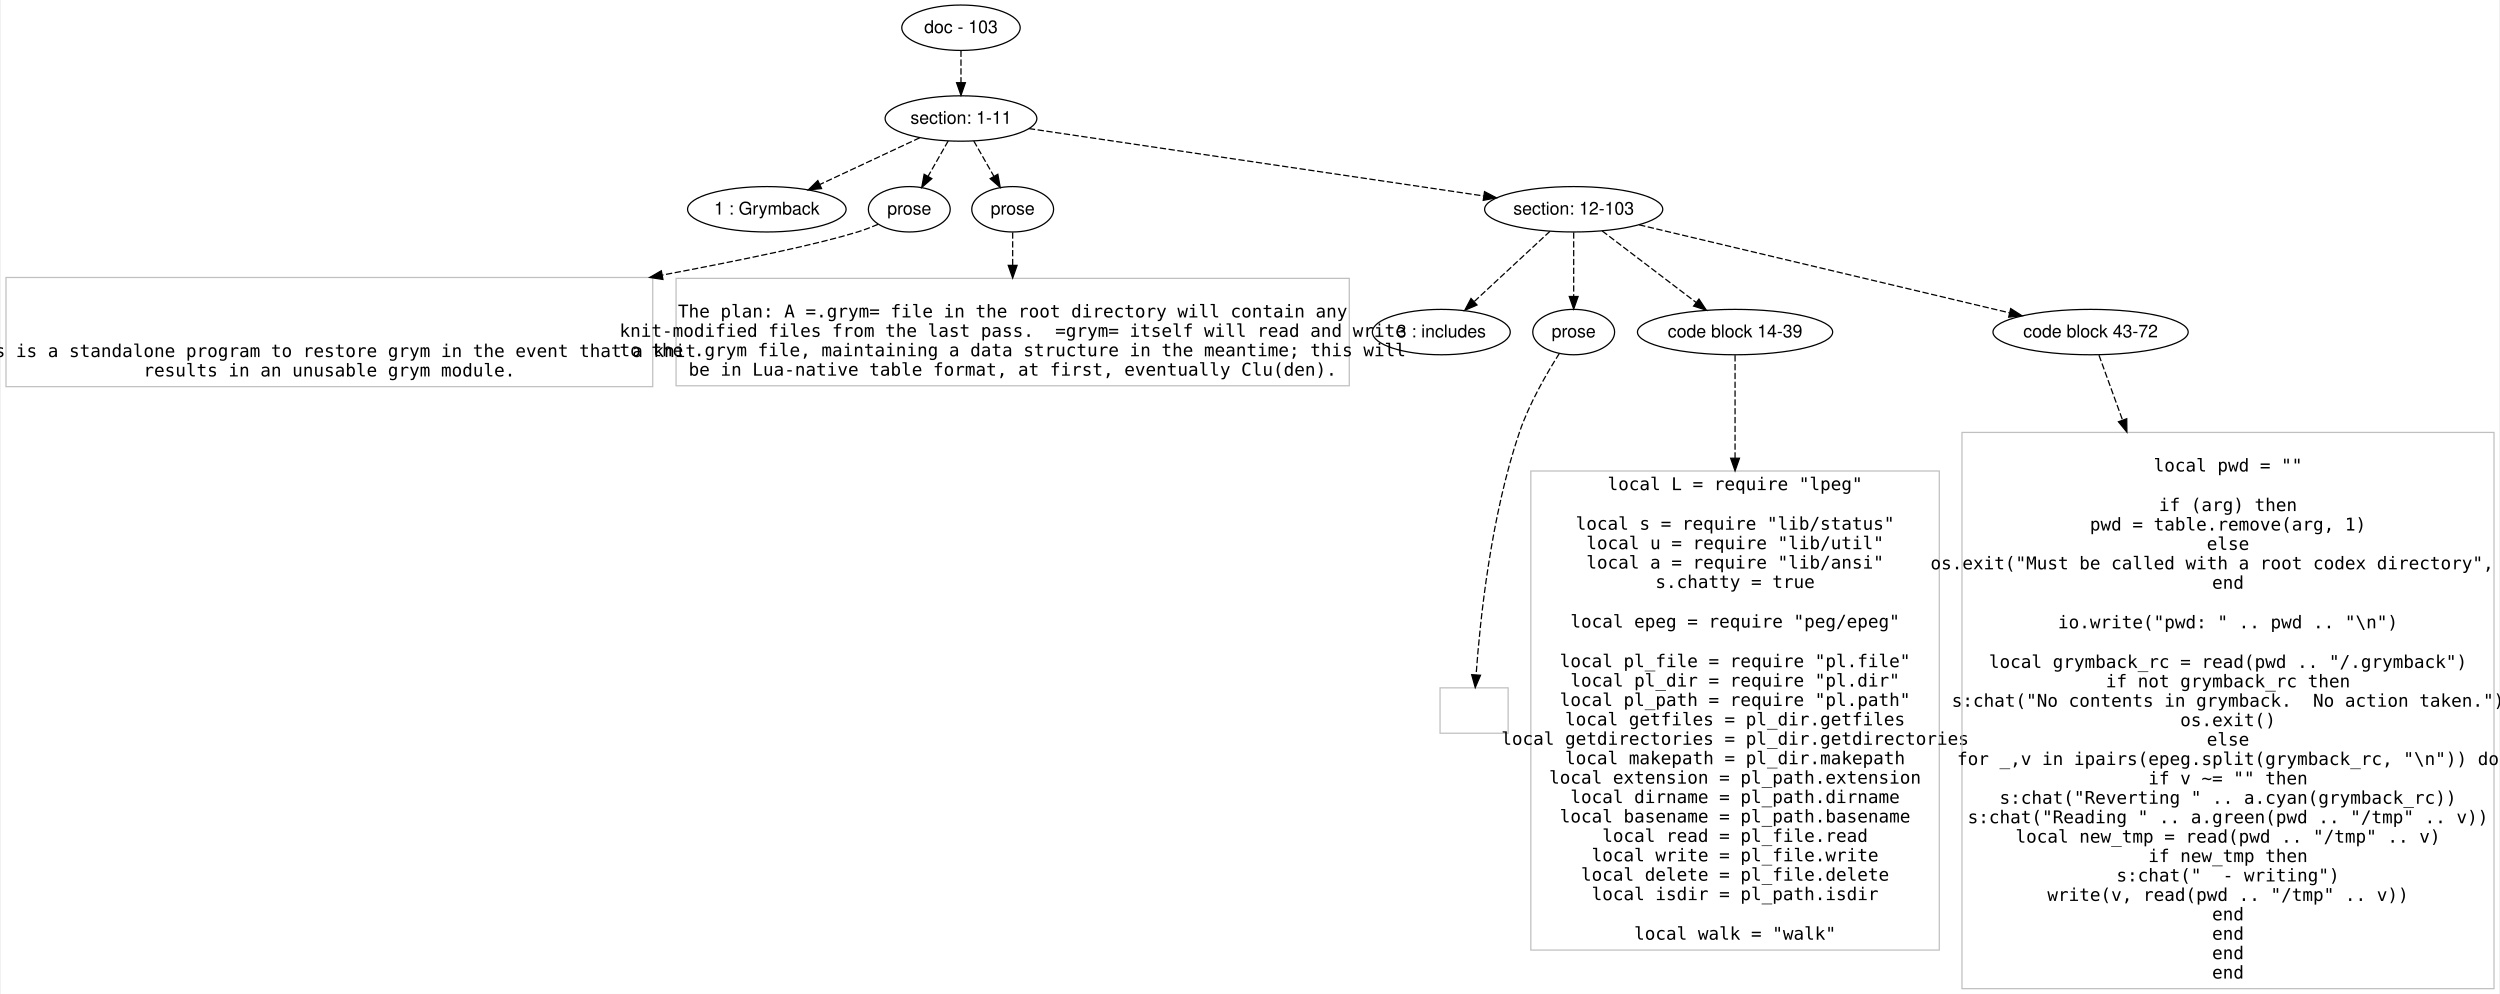
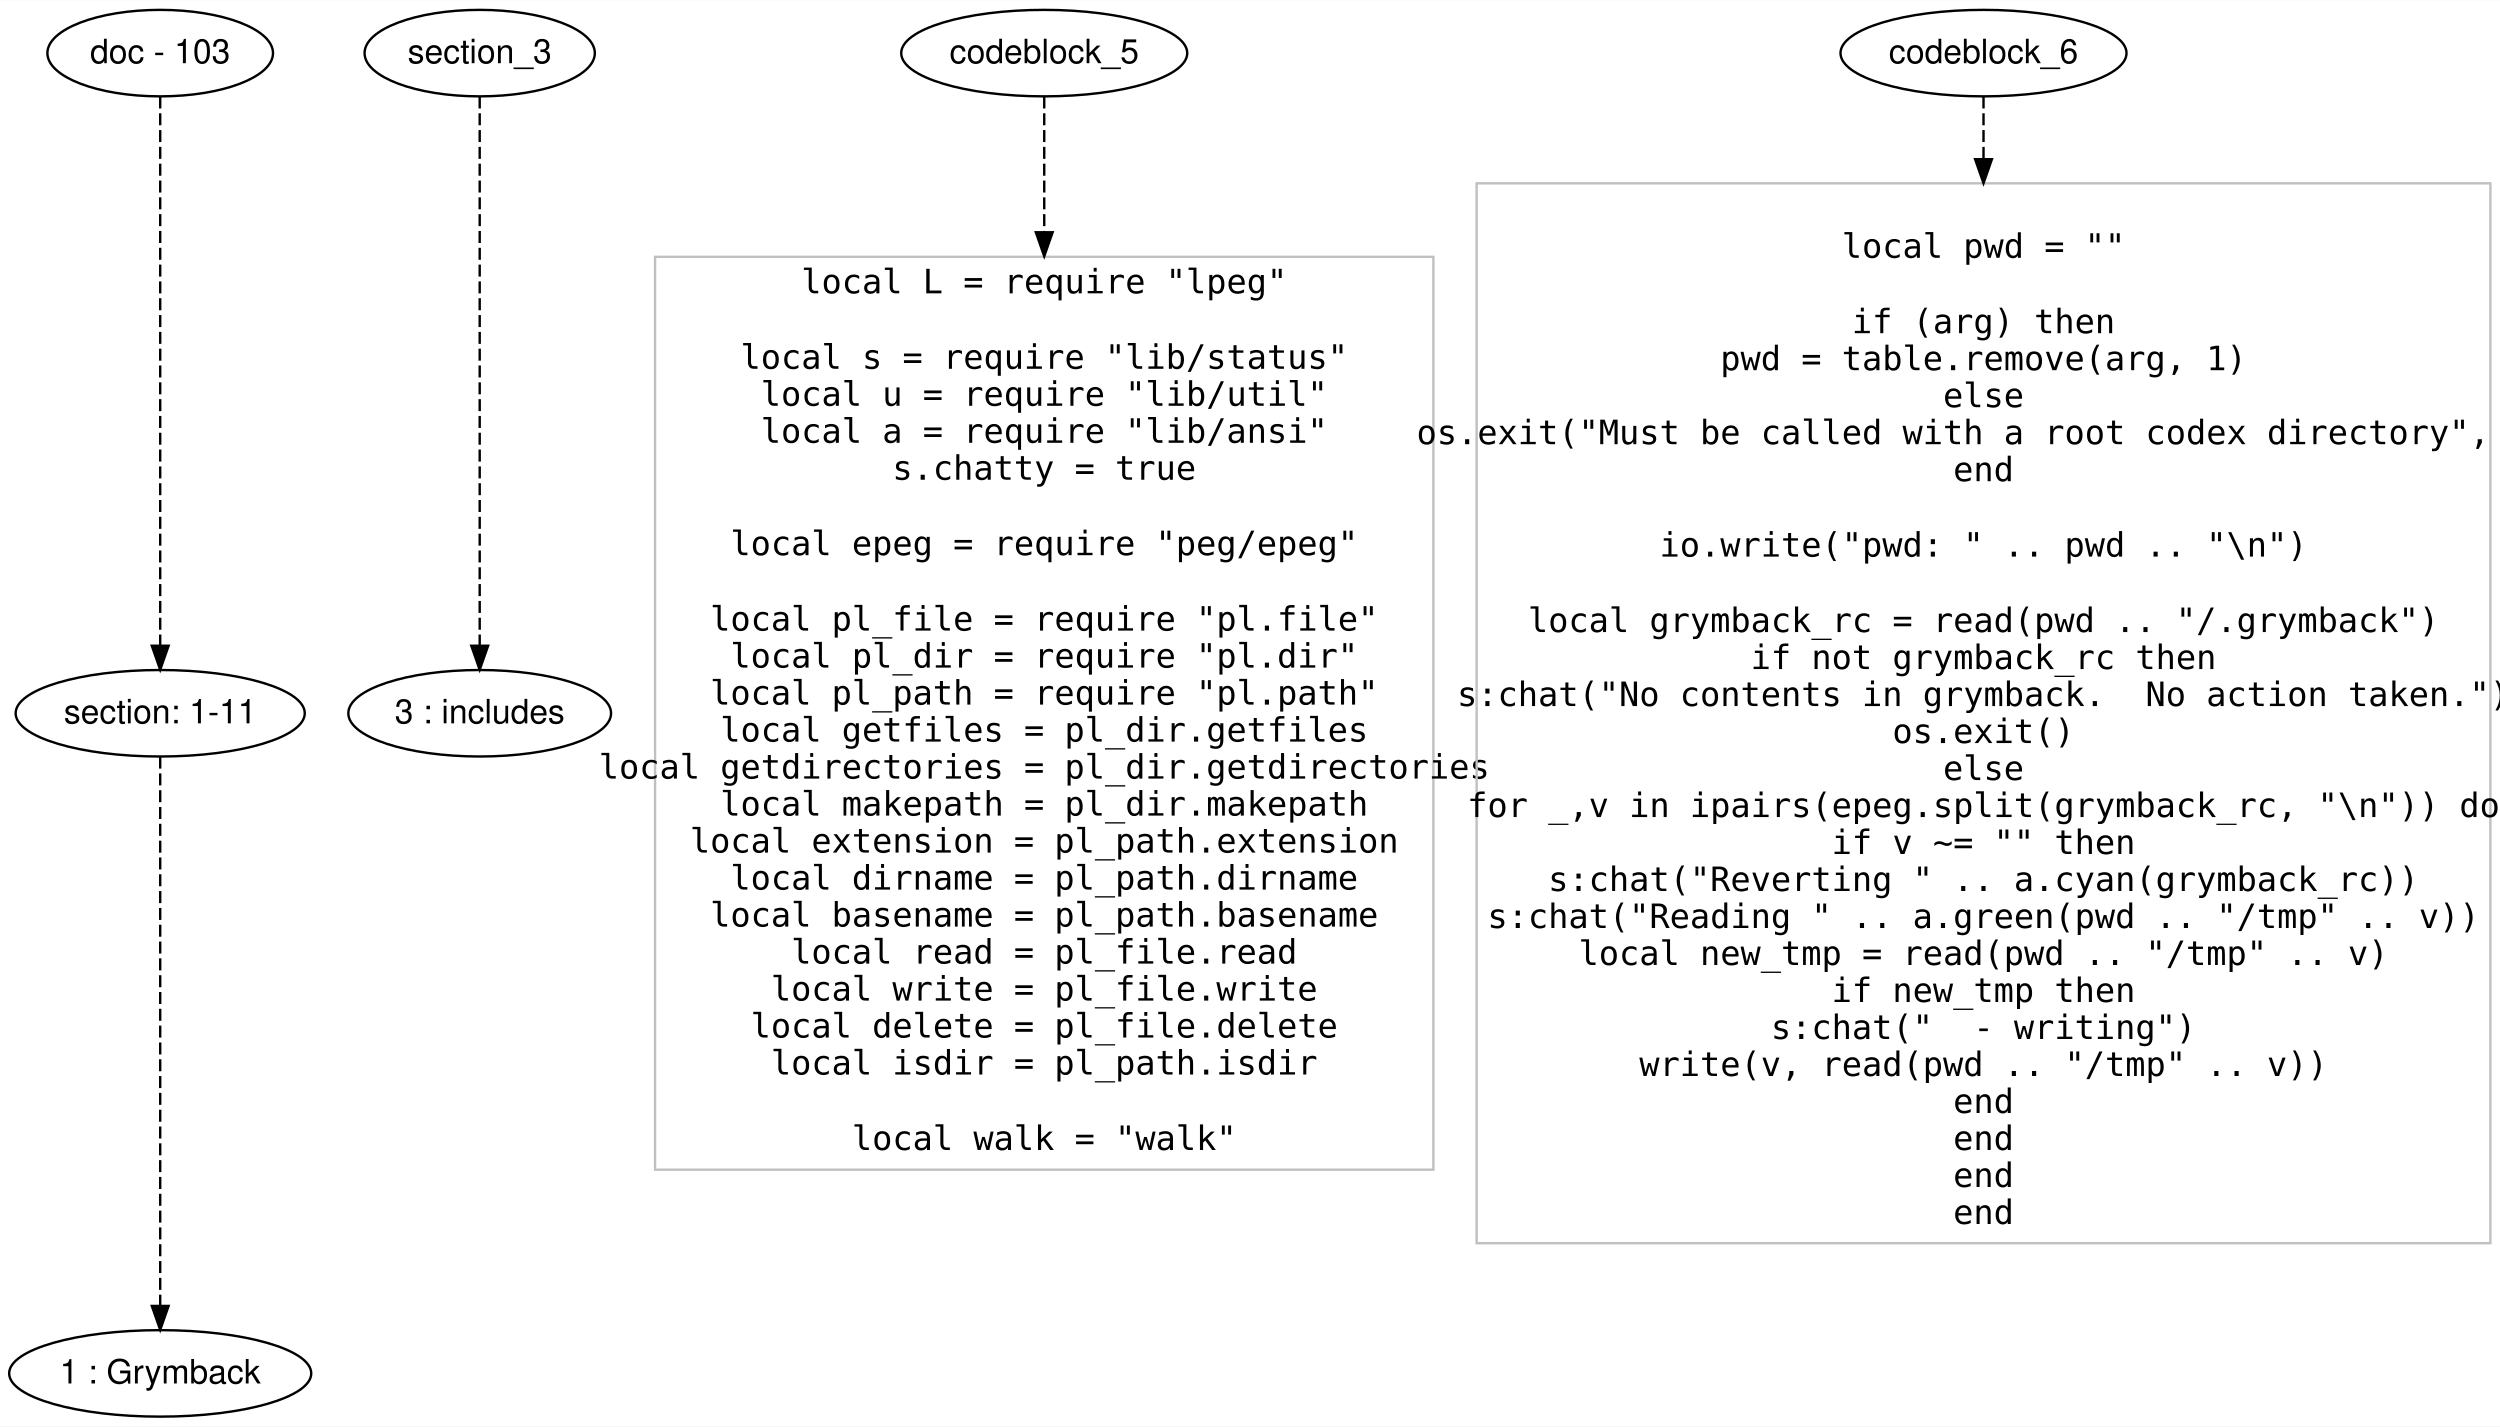
- <svg xmlns="http://www.w3.org/2000/svg" width="1982pt" height="788pt" viewBox="0.00 0.00 1981.50 788.40">
-   <g id="graph0" class="graph" transform="scale(1 1) rotate(0) translate(4 784.4008)">
-     <polygon fill="#ffffff" stroke="transparent" points="-4,4 -4,-784.401 1977.5,-784.401 1977.5,4 -4,4" />
+ <svg xmlns="http://www.w3.org/2000/svg" width="1041pt" height="594pt" viewBox="0.00 0.00 1040.69 593.60">
+   <g id="graph0" class="graph" transform="scale(1 1) rotate(0) translate(4 589.6007)">
+     <polygon fill="#ffffff" stroke="transparent" points="-4,4 -4,-589.601 1036.688,-589.601 1036.688,4 -4,4" />
    <g id="node1" class="node">
-       <ellipse fill="none" stroke="#000000" cx="757.5" cy="-762.401" rx="46.958" ry="18" />
-       <text text-anchor="middle" x="757.5" y="-758.201" font-family="Helvetica,sans-Serif" font-size="14.00" fill="#000000">doc - 103</text>
+       <ellipse fill="none" stroke="#000000" cx="62.688" cy="-567.601" rx="46.958" ry="18" />
+       <text text-anchor="middle" x="62.688" y="-563.401" font-family="Helvetica,sans-Serif" font-size="14.00" fill="#000000">doc - 103</text>
    </g>
    <g id="node2" class="node">
-       <ellipse fill="none" stroke="#000000" cx="757.5" cy="-690.401" rx="60.178" ry="18" />
-       <text text-anchor="middle" x="757.5" y="-686.201" font-family="Helvetica,sans-Serif" font-size="14.00" fill="#000000">section: 1-11</text>
+       <ellipse fill="none" stroke="#000000" cx="62.688" cy="-292.8" rx="60.178" ry="18" />
+       <text text-anchor="middle" x="62.688" y="-288.6" font-family="Helvetica,sans-Serif" font-size="14.00" fill="#000000">section: 1-11</text>
    </g>
    <g id="edge1" class="edge">
-       <path fill="none" stroke="#000000" stroke-dasharray="5,2" d="M757.5,-744.232C757.5,-736.532 757.5,-727.375 757.5,-718.817" />
-       <polygon fill="#000000" stroke="#000000" points="761,-718.814 757.5,-708.814 754,-718.814 761,-718.814" />
+       <path fill="none" stroke="#000000" stroke-dasharray="5,2" d="M62.688,-549.57C62.688,-502.89 62.688,-377.796 62.688,-321.249" />
+       <polygon fill="#000000" stroke="#000000" points="66.188,-320.897 62.688,-310.897 59.188,-320.897 66.188,-320.897" />
    </g>
    <g id="node3" class="node">
-       <ellipse fill="none" stroke="#000000" cx="603.5" cy="-618.401" rx="62.877" ry="18" />
-       <text text-anchor="middle" x="603.5" y="-614.201" font-family="Helvetica,sans-Serif" font-size="14.00" fill="#000000">1 : Grymback</text>
+       <ellipse fill="none" stroke="#000000" cx="62.688" cy="-18" rx="62.877" ry="18" />
+       <text text-anchor="middle" x="62.688" y="-13.8" font-family="Helvetica,sans-Serif" font-size="14.00" fill="#000000">1 : Grymback</text>
    </g>
    <g id="edge2" class="edge">
-       <path fill="none" stroke="#000000" stroke-dasharray="5,2" d="M724.841,-675.131C701.745,-664.334 670.576,-649.761 645.612,-638.089" />
-       <polygon fill="#000000" stroke="#000000" points="646.919,-634.837 636.378,-633.772 643.954,-641.178 646.919,-634.837" />
+       <path fill="none" stroke="#000000" stroke-dasharray="5,2" d="M62.688,-274.77C62.688,-228.09 62.688,-102.996 62.688,-46.449" />
+       <polygon fill="#000000" stroke="#000000" points="66.188,-46.097 62.688,-36.097 59.188,-46.097 66.188,-46.097" />
    </g>
    <g id="node4" class="node">
-       <ellipse fill="none" stroke="#000000" cx="716.5" cy="-618.401" rx="32.459" ry="18" />
-       <text text-anchor="middle" x="716.5" y="-614.201" font-family="Helvetica,sans-Serif" font-size="14.00" fill="#000000">prose</text>
+       <ellipse fill="none" stroke="#000000" cx="195.688" cy="-567.601" rx="47.927" ry="18" />
+       <text text-anchor="middle" x="195.688" y="-563.401" font-family="Helvetica,sans-Serif" font-size="14.00" fill="#000000">section_3</text>
+     </g>
+     <g id="node5" class="node">
+       <ellipse fill="none" stroke="#000000" cx="195.688" cy="-292.8" rx="54.685" ry="18" />
+       <text text-anchor="middle" x="195.688" y="-288.6" font-family="Helvetica,sans-Serif" font-size="14.00" fill="#000000">3 : includes</text>
    </g>
    <g id="edge3" class="edge">
-       <path fill="none" stroke="#000000" stroke-dasharray="5,2" d="M747.365,-672.603C742.563,-664.17 736.731,-653.929 731.436,-644.63" />
-       <polygon fill="#000000" stroke="#000000" points="734.367,-642.703 726.377,-635.745 728.284,-646.167 734.367,-642.703" />
+       <path fill="none" stroke="#000000" stroke-dasharray="5,2" d="M195.688,-549.57C195.688,-502.89 195.688,-377.796 195.688,-321.249" />
+       <polygon fill="#000000" stroke="#000000" points="199.188,-320.897 195.688,-310.897 192.188,-320.897 199.188,-320.897" />
    </g>
-     <g id="node5" class="node">
-       <ellipse fill="none" stroke="#000000" cx="798.5" cy="-618.401" rx="32.459" ry="18" />
-       <text text-anchor="middle" x="798.5" y="-614.201" font-family="Helvetica,sans-Serif" font-size="14.00" fill="#000000">prose</text>
+     <g id="node6" class="node">
+       <ellipse fill="none" stroke="#000000" cx="430.688" cy="-567.601" rx="59.531" ry="18" />
+       <text text-anchor="middle" x="430.688" y="-563.401" font-family="Helvetica,sans-Serif" font-size="14.00" fill="#000000">codeblock_5</text>
+     </g>
+     <g id="node7" class="node">
+       <polygon fill="none" stroke="#c0c0c0" points="592.688,-482.801 268.688,-482.801 268.688,-102.8 592.688,-102.8 592.688,-482.801" />
+       <text text-anchor="middle" x="430.688" y="-467.601" font-family="Inconsolata" font-size="14.00" fill="#000000">local L = require "lpeg"</text>
+       <text text-anchor="middle" x="430.688" y="-436.201" font-family="Inconsolata" font-size="14.00" fill="#000000">local s = require "lib/status"</text>
+       <text text-anchor="middle" x="430.688" y="-420.801" font-family="Inconsolata" font-size="14.00" fill="#000000">local u = require "lib/util"</text>
+       <text text-anchor="middle" x="430.688" y="-405.401" font-family="Inconsolata" font-size="14.00" fill="#000000">local a = require "lib/ansi"</text>
+       <text text-anchor="middle" x="430.688" y="-390.001" font-family="Inconsolata" font-size="14.00" fill="#000000">s.chatty = true</text>
+       <text text-anchor="middle" x="430.688" y="-358.601" font-family="Inconsolata" font-size="14.00" fill="#000000">local epeg = require "peg/epeg"</text>
+       <text text-anchor="middle" x="430.688" y="-327.2" font-family="Inconsolata" font-size="14.00" fill="#000000">local pl_file = require "pl.file"</text>
+       <text text-anchor="middle" x="430.688" y="-311.8" font-family="Inconsolata" font-size="14.00" fill="#000000">local pl_dir = require "pl.dir"</text>
+       <text text-anchor="middle" x="430.688" y="-296.4" font-family="Inconsolata" font-size="14.00" fill="#000000">local pl_path = require "pl.path"</text>
+       <text text-anchor="middle" x="430.688" y="-281" font-family="Inconsolata" font-size="14.00" fill="#000000">local getfiles = pl_dir.getfiles</text>
+       <text text-anchor="middle" x="430.688" y="-265.6" font-family="Inconsolata" font-size="14.00" fill="#000000">local getdirectories = pl_dir.getdirectories</text>
+       <text text-anchor="middle" x="430.688" y="-250.2" font-family="Inconsolata" font-size="14.00" fill="#000000">local makepath = pl_dir.makepath</text>
+       <text text-anchor="middle" x="430.688" y="-234.8" font-family="Inconsolata" font-size="14.00" fill="#000000">local extension = pl_path.extension</text>
+       <text text-anchor="middle" x="430.688" y="-219.4" font-family="Inconsolata" font-size="14.00" fill="#000000">local dirname = pl_path.dirname</text>
+       <text text-anchor="middle" x="430.688" y="-204" font-family="Inconsolata" font-size="14.00" fill="#000000">local basename = pl_path.basename</text>
+       <text text-anchor="middle" x="430.688" y="-188.6" font-family="Inconsolata" font-size="14.00" fill="#000000">local read = pl_file.read</text>
+       <text text-anchor="middle" x="430.688" y="-173.2" font-family="Inconsolata" font-size="14.00" fill="#000000">local write = pl_file.write</text>
+       <text text-anchor="middle" x="430.688" y="-157.8" font-family="Inconsolata" font-size="14.00" fill="#000000">local delete = pl_file.delete</text>
+       <text text-anchor="middle" x="430.688" y="-142.4" font-family="Inconsolata" font-size="14.00" fill="#000000">local isdir = pl_path.isdir</text>
+       <text text-anchor="middle" x="430.688" y="-111" font-family="Inconsolata" font-size="14.00" fill="#000000">local walk = "walk"</text>
    </g>
    <g id="edge4" class="edge">
-       <path fill="none" stroke="#000000" stroke-dasharray="5,2" d="M767.635,-672.603C772.437,-664.17 778.269,-653.929 783.564,-644.63" />
-       <polygon fill="#000000" stroke="#000000" points="786.716,-646.167 788.623,-635.745 780.633,-642.703 786.716,-646.167" />
+       <path fill="none" stroke="#000000" stroke-dasharray="5,2" d="M430.688,-549.57C430.688,-536.092 430.688,-516.078 430.688,-493.063" />
+       <polygon fill="#000000" stroke="#000000" points="434.188,-493.026 430.688,-483.026 427.188,-493.026 434.188,-493.026" />
    </g>
-     <g id="node6" class="node">
-       <ellipse fill="none" stroke="#000000" cx="1243.5" cy="-618.401" rx="70.655" ry="18" />
-       <text text-anchor="middle" x="1243.5" y="-614.201" font-family="Helvetica,sans-Serif" font-size="14.00" fill="#000000">section: 12-103</text>
+     <g id="node8" class="node">
+       <ellipse fill="none" stroke="#000000" cx="821.688" cy="-567.601" rx="59.531" ry="18" />
+       <text text-anchor="middle" x="821.688" y="-563.401" font-family="Helvetica,sans-Serif" font-size="14.00" fill="#000000">codeblock_6</text>
+     </g>
+     <g id="node9" class="node">
+       <polygon fill="none" stroke="#c0c0c0" points="1032.688,-513.401 610.688,-513.401 610.688,-72.199 1032.688,-72.199 1032.688,-513.401" />
+       <text text-anchor="middle" x="821.688" y="-482.401" font-family="Inconsolata" font-size="14.00" fill="#000000">local pwd = ""</text>
+       <text text-anchor="middle" x="821.688" y="-451.001" font-family="Inconsolata" font-size="14.00" fill="#000000">if (arg) then</text>
+       <text text-anchor="middle" x="821.688" y="-435.601" font-family="Inconsolata" font-size="14.00" fill="#000000">  pwd = table.remove(arg, 1)</text>
+       <text text-anchor="middle" x="821.688" y="-420.201" font-family="Inconsolata" font-size="14.00" fill="#000000">else</text>
+       <text text-anchor="middle" x="821.688" y="-404.801" font-family="Inconsolata" font-size="14.00" fill="#000000">  os.exit("Must be called with a root codex directory", 1)</text>
+       <text text-anchor="middle" x="821.688" y="-389.401" font-family="Inconsolata" font-size="14.00" fill="#000000">end</text>
+       <text text-anchor="middle" x="821.688" y="-358.001" font-family="Inconsolata" font-size="14.00" fill="#000000">io.write("pwd: " .. pwd .. "\n")</text>
+       <text text-anchor="middle" x="821.688" y="-326.601" font-family="Inconsolata" font-size="14.00" fill="#000000">local grymback_rc = read(pwd .. "/.grymback")</text>
+       <text text-anchor="middle" x="821.688" y="-311.2" font-family="Inconsolata" font-size="14.00" fill="#000000">if not grymback_rc then</text>
+       <text text-anchor="middle" x="821.688" y="-295.8" font-family="Inconsolata" font-size="14.00" fill="#000000">  s:chat("No contents in grymback.  No action taken.")</text>
+       <text text-anchor="middle" x="821.688" y="-280.4" font-family="Inconsolata" font-size="14.00" fill="#000000">  os.exit()</text>
+       <text text-anchor="middle" x="821.688" y="-265" font-family="Inconsolata" font-size="14.00" fill="#000000">else</text>
+       <text text-anchor="middle" x="821.688" y="-249.6" font-family="Inconsolata" font-size="14.00" fill="#000000">  for _,v in ipairs(epeg.split(grymback_rc, "\n")) do</text>
+       <text text-anchor="middle" x="821.688" y="-234.2" font-family="Inconsolata" font-size="14.00" fill="#000000">    if v ~= "" then</text>
+       <text text-anchor="middle" x="821.688" y="-218.8" font-family="Inconsolata" font-size="14.00" fill="#000000">      s:chat("Reverting " .. a.cyan(grymback_rc))</text>
+       <text text-anchor="middle" x="821.688" y="-203.4" font-family="Inconsolata" font-size="14.00" fill="#000000">      s:chat("Reading " .. a.green(pwd .. "/tmp" .. v))</text>
+       <text text-anchor="middle" x="821.688" y="-188" font-family="Inconsolata" font-size="14.00" fill="#000000">      local new_tmp = read(pwd .. "/tmp" .. v)</text>
+       <text text-anchor="middle" x="821.688" y="-172.6" font-family="Inconsolata" font-size="14.00" fill="#000000">      if new_tmp then</text>
+       <text text-anchor="middle" x="821.688" y="-157.2" font-family="Inconsolata" font-size="14.00" fill="#000000">        s:chat("  - writing")</text>
+       <text text-anchor="middle" x="821.688" y="-141.8" font-family="Inconsolata" font-size="14.00" fill="#000000">        write(v, read(pwd .. "/tmp" .. v))</text>
+       <text text-anchor="middle" x="821.688" y="-126.4" font-family="Inconsolata" font-size="14.00" fill="#000000">      end</text>
+       <text text-anchor="middle" x="821.688" y="-111" font-family="Inconsolata" font-size="14.00" fill="#000000">    end</text>
+       <text text-anchor="middle" x="821.688" y="-95.6" font-family="Inconsolata" font-size="14.00" fill="#000000">  end</text>
+       <text text-anchor="middle" x="821.688" y="-80.2" font-family="Inconsolata" font-size="14.00" fill="#000000">end</text>
    </g>
    <g id="edge5" class="edge">
-       <path fill="none" stroke="#000000" stroke-dasharray="5,2" d="M811.367,-682.42C899.326,-669.39 1073.807,-643.541 1172.02,-628.99" />
-       <polygon fill="#000000" stroke="#000000" points="1172.774,-632.417 1182.154,-627.489 1171.749,-625.492 1172.774,-632.417" />
-     </g>
-     <g id="node7" class="node">
-       <polygon fill="none" stroke="#c0c0c0" points="513,-564.301 0,-564.301 0,-477.7 513,-477.7 513,-564.301" />
-       <text text-anchor="middle" x="256.5" y="-501.201" font-family="Inconsolata" font-size="14.00" fill="#000000">  This is a standalone program to restore grym in the event that a knit</text>
-       <text text-anchor="middle" x="256.5" y="-485.801" font-family="Inconsolata" font-size="14.00" fill="#000000">results in an unusable grym module.</text>
-     </g>
-     <g id="edge6" class="edge">
-       <path fill="none" stroke="#000000" stroke-dasharray="5,2" d="M691.691,-606.439C686.429,-604.206 680.846,-602.058 675.5,-600.401 644.347,-590.747 585.011,-578.335 520.579,-566.205" />
-       <polygon fill="#000000" stroke="#000000" points="521.093,-562.74 510.619,-564.339 519.804,-569.62 521.093,-562.74" />
-     </g>
-     <g id="node8" class="node">
-       <polygon fill="none" stroke="#c0c0c0" points="1065.5,-563.602 531.5,-563.602 531.5,-478.4 1065.5,-478.4 1065.5,-563.602" />
-       <text text-anchor="middle" x="798.5" y="-532.601" font-family="Inconsolata" font-size="14.00" fill="#000000">The plan: A =.grym= file in the root directory will contain any</text>
-       <text text-anchor="middle" x="798.5" y="-517.201" font-family="Inconsolata" font-size="14.00" fill="#000000">knit-modified files from the last pass.  =grym= itself will read and write</text>
-       <text text-anchor="middle" x="798.5" y="-501.801" font-family="Inconsolata" font-size="14.00" fill="#000000">to the .grym file, maintaining a data structure in the meantime; this will</text>
-       <text text-anchor="middle" x="798.5" y="-486.401" font-family="Inconsolata" font-size="14.00" fill="#000000">be in Lua-native table format, at first, eventually Clu(den).</text>
-     </g>
-     <g id="edge7" class="edge">
-       <path fill="none" stroke="#000000" stroke-dasharray="5,2" d="M798.5,-600.081C798.5,-592.553 798.5,-583.414 798.5,-574.058" />
-       <polygon fill="#000000" stroke="#000000" points="802,-573.888 798.5,-563.888 795,-573.888 802,-573.888" />
-     </g>
-     <g id="node9" class="node">
-       <ellipse fill="none" stroke="#000000" cx="1138.5" cy="-521.001" rx="54.685" ry="18" />
-       <text text-anchor="middle" x="1138.5" y="-516.801" font-family="Helvetica,sans-Serif" font-size="14.00" fill="#000000">3 : includes</text>
-     </g>
-     <g id="edge8" class="edge">
-       <path fill="none" stroke="#000000" stroke-dasharray="5,2" d="M1224.728,-600.988C1208.005,-585.475 1183.364,-562.618 1164.701,-545.306" />
-       <polygon fill="#000000" stroke="#000000" points="1166.821,-542.498 1157.109,-538.263 1162.061,-547.63 1166.821,-542.498" />
-     </g>
-     <g id="node10" class="node">
-       <ellipse fill="none" stroke="#000000" cx="1243.5" cy="-521.001" rx="32.459" ry="18" />
-       <text text-anchor="middle" x="1243.5" y="-516.801" font-family="Helvetica,sans-Serif" font-size="14.00" fill="#000000">prose</text>
-     </g>
-     <g id="edge9" class="edge">
-       <path fill="none" stroke="#000000" stroke-dasharray="5,2" d="M1243.5,-600.081C1243.5,-585.796 1243.5,-565.705 1243.5,-549.349" />
-       <polygon fill="#000000" stroke="#000000" points="1247,-549.239 1243.5,-539.239 1240,-549.239 1247,-549.239" />
-     </g>
-     <g id="node11" class="node">
-       <ellipse fill="none" stroke="#000000" cx="1371.5" cy="-521.001" rx="77.421" ry="18" />
-       <text text-anchor="middle" x="1371.5" y="-516.801" font-family="Helvetica,sans-Serif" font-size="14.00" fill="#000000">code block 14-39</text>
-     </g>
-     <g id="edge10" class="edge">
-       <path fill="none" stroke="#000000" stroke-dasharray="5,2" d="M1266.089,-601.212C1286.799,-585.453 1317.648,-561.979 1340.629,-544.492" />
-       <polygon fill="#000000" stroke="#000000" points="1342.868,-547.186 1348.706,-538.346 1338.629,-541.616 1342.868,-547.186" />
-     </g>
-     <g id="node12" class="node">
-       <ellipse fill="none" stroke="#000000" cx="1653.5" cy="-521.001" rx="77.421" ry="18" />
-       <text text-anchor="middle" x="1653.5" y="-516.801" font-family="Helvetica,sans-Serif" font-size="14.00" fill="#000000">code block 43-72</text>
-     </g>
-     <g id="edge11" class="edge">
-       <path fill="none" stroke="#000000" stroke-dasharray="5,2" d="M1295.427,-606.065C1370.128,-588.319 1507.831,-555.606 1588.972,-536.33" />
-       <polygon fill="#000000" stroke="#000000" points="1590.143,-539.649 1599.063,-533.933 1588.525,-532.839 1590.143,-539.649" />
-     </g>
-     <g id="node13" class="node">
-       <polygon fill="none" stroke="#c0c0c0" points="1191.5,-238.8 1137.5,-238.8 1137.5,-202.8 1191.5,-202.8 1191.5,-238.8" />
-     </g>
-     <g id="edge12" class="edge">
-       <path fill="none" stroke="#000000" stroke-dasharray="5,2" d="M1232.175,-504.111C1222.276,-488.54 1208.3,-464.448 1200.5,-441.601 1177.759,-374.989 1169.175,-292.036 1166.1,-249.26" />
-       <polygon fill="#000000" stroke="#000000" points="1169.576,-248.784 1165.416,-239.04 1162.591,-249.251 1169.576,-248.784" />
-     </g>
-     <g id="node14" class="node">
-       <polygon fill="none" stroke="#c0c0c0" points="1533.5,-410.801 1209.5,-410.801 1209.5,-30.8 1533.5,-30.8 1533.5,-410.801" />
-       <text text-anchor="middle" x="1371.5" y="-395.601" font-family="Inconsolata" font-size="14.00" fill="#000000">local L = require "lpeg"</text>
-       <text text-anchor="middle" x="1371.5" y="-364.201" font-family="Inconsolata" font-size="14.00" fill="#000000">local s = require "lib/status"</text>
-       <text text-anchor="middle" x="1371.5" y="-348.801" font-family="Inconsolata" font-size="14.00" fill="#000000">local u = require "lib/util"</text>
-       <text text-anchor="middle" x="1371.5" y="-333.401" font-family="Inconsolata" font-size="14.00" fill="#000000">local a = require "lib/ansi"</text>
-       <text text-anchor="middle" x="1371.5" y="-318.001" font-family="Inconsolata" font-size="14.00" fill="#000000">s.chatty = true</text>
-       <text text-anchor="middle" x="1371.5" y="-286.601" font-family="Inconsolata" font-size="14.00" fill="#000000">local epeg = require "peg/epeg"</text>
-       <text text-anchor="middle" x="1371.5" y="-255.201" font-family="Inconsolata" font-size="14.00" fill="#000000">local pl_file = require "pl.file"</text>
-       <text text-anchor="middle" x="1371.5" y="-239.8" font-family="Inconsolata" font-size="14.00" fill="#000000">local pl_dir = require "pl.dir"</text>
-       <text text-anchor="middle" x="1371.5" y="-224.4" font-family="Inconsolata" font-size="14.00" fill="#000000">local pl_path = require "pl.path"</text>
-       <text text-anchor="middle" x="1371.5" y="-209" font-family="Inconsolata" font-size="14.00" fill="#000000">local getfiles = pl_dir.getfiles</text>
-       <text text-anchor="middle" x="1371.5" y="-193.6" font-family="Inconsolata" font-size="14.00" fill="#000000">local getdirectories = pl_dir.getdirectories</text>
-       <text text-anchor="middle" x="1371.5" y="-178.2" font-family="Inconsolata" font-size="14.00" fill="#000000">local makepath = pl_dir.makepath</text>
-       <text text-anchor="middle" x="1371.5" y="-162.8" font-family="Inconsolata" font-size="14.00" fill="#000000">local extension = pl_path.extension</text>
-       <text text-anchor="middle" x="1371.5" y="-147.4" font-family="Inconsolata" font-size="14.00" fill="#000000">local dirname = pl_path.dirname</text>
-       <text text-anchor="middle" x="1371.5" y="-132" font-family="Inconsolata" font-size="14.00" fill="#000000">local basename = pl_path.basename</text>
-       <text text-anchor="middle" x="1371.5" y="-116.6" font-family="Inconsolata" font-size="14.00" fill="#000000">local read = pl_file.read</text>
-       <text text-anchor="middle" x="1371.5" y="-101.2" font-family="Inconsolata" font-size="14.00" fill="#000000">local write = pl_file.write</text>
-       <text text-anchor="middle" x="1371.5" y="-85.8" font-family="Inconsolata" font-size="14.00" fill="#000000">local delete = pl_file.delete</text>
-       <text text-anchor="middle" x="1371.5" y="-70.4" font-family="Inconsolata" font-size="14.00" fill="#000000">local isdir = pl_path.isdir</text>
-       <text text-anchor="middle" x="1371.5" y="-39" font-family="Inconsolata" font-size="14.00" fill="#000000">local walk = "walk"</text>
-     </g>
-     <g id="edge13" class="edge">
-       <path fill="none" stroke="#000000" stroke-dasharray="5,2" d="M1371.5,-502.674C1371.5,-484.541 1371.5,-454.682 1371.5,-421.024" />
-       <polygon fill="#000000" stroke="#000000" points="1375,-420.953 1371.5,-410.953 1368,-420.953 1375,-420.953" />
-     </g>
-     <g id="node15" class="node">
-       <polygon fill="none" stroke="#c0c0c0" points="1973.5,-441.401 1551.5,-441.401 1551.5,-.199 1973.5,-.199 1973.5,-441.401" />
-       <text text-anchor="middle" x="1762.5" y="-410.401" font-family="Inconsolata" font-size="14.00" fill="#000000">local pwd = ""</text>
-       <text text-anchor="middle" x="1762.5" y="-379.001" font-family="Inconsolata" font-size="14.00" fill="#000000">if (arg) then</text>
-       <text text-anchor="middle" x="1762.5" y="-363.601" font-family="Inconsolata" font-size="14.00" fill="#000000">  pwd = table.remove(arg, 1)</text>
-       <text text-anchor="middle" x="1762.5" y="-348.201" font-family="Inconsolata" font-size="14.00" fill="#000000">else</text>
-       <text text-anchor="middle" x="1762.5" y="-332.801" font-family="Inconsolata" font-size="14.00" fill="#000000">  os.exit("Must be called with a root codex directory", 1)</text>
-       <text text-anchor="middle" x="1762.5" y="-317.401" font-family="Inconsolata" font-size="14.00" fill="#000000">end</text>
-       <text text-anchor="middle" x="1762.5" y="-286.001" font-family="Inconsolata" font-size="14.00" fill="#000000">io.write("pwd: " .. pwd .. "\n")</text>
-       <text text-anchor="middle" x="1762.5" y="-254.601" font-family="Inconsolata" font-size="14.00" fill="#000000">local grymback_rc = read(pwd .. "/.grymback")</text>
-       <text text-anchor="middle" x="1762.5" y="-239.201" font-family="Inconsolata" font-size="14.00" fill="#000000">if not grymback_rc then</text>
-       <text text-anchor="middle" x="1762.5" y="-223.8" font-family="Inconsolata" font-size="14.00" fill="#000000">  s:chat("No contents in grymback.  No action taken.")</text>
-       <text text-anchor="middle" x="1762.5" y="-208.4" font-family="Inconsolata" font-size="14.00" fill="#000000">  os.exit()</text>
-       <text text-anchor="middle" x="1762.5" y="-193" font-family="Inconsolata" font-size="14.00" fill="#000000">else</text>
-       <text text-anchor="middle" x="1762.5" y="-177.6" font-family="Inconsolata" font-size="14.00" fill="#000000">  for _,v in ipairs(epeg.split(grymback_rc, "\n")) do</text>
-       <text text-anchor="middle" x="1762.5" y="-162.2" font-family="Inconsolata" font-size="14.00" fill="#000000">    if v ~= "" then</text>
-       <text text-anchor="middle" x="1762.5" y="-146.8" font-family="Inconsolata" font-size="14.00" fill="#000000">      s:chat("Reverting " .. a.cyan(grymback_rc))</text>
-       <text text-anchor="middle" x="1762.5" y="-131.4" font-family="Inconsolata" font-size="14.00" fill="#000000">      s:chat("Reading " .. a.green(pwd .. "/tmp" .. v))</text>
-       <text text-anchor="middle" x="1762.5" y="-116" font-family="Inconsolata" font-size="14.00" fill="#000000">      local new_tmp = read(pwd .. "/tmp" .. v)</text>
-       <text text-anchor="middle" x="1762.5" y="-100.6" font-family="Inconsolata" font-size="14.00" fill="#000000">      if new_tmp then</text>
-       <text text-anchor="middle" x="1762.5" y="-85.2" font-family="Inconsolata" font-size="14.00" fill="#000000">        s:chat("  - writing")</text>
-       <text text-anchor="middle" x="1762.5" y="-69.8" font-family="Inconsolata" font-size="14.00" fill="#000000">        write(v, read(pwd .. "/tmp" .. v))</text>
-       <text text-anchor="middle" x="1762.5" y="-54.4" font-family="Inconsolata" font-size="14.00" fill="#000000">      end</text>
-       <text text-anchor="middle" x="1762.5" y="-39" font-family="Inconsolata" font-size="14.00" fill="#000000">    end</text>
-       <text text-anchor="middle" x="1762.5" y="-23.6" font-family="Inconsolata" font-size="14.00" fill="#000000">  end</text>
-       <text text-anchor="middle" x="1762.5" y="-8.2" font-family="Inconsolata" font-size="14.00" fill="#000000">end</text>
-     </g>
-     <g id="edge14" class="edge">
-       <path fill="none" stroke="#000000" stroke-dasharray="5,2" d="M1660.154,-502.674C1664.684,-490.199 1671.229,-472.173 1678.852,-451.178" />
-       <polygon fill="#000000" stroke="#000000" points="1682.181,-452.264 1682.304,-441.67 1675.601,-449.875 1682.181,-452.264" />
+       <path fill="none" stroke="#000000" stroke-dasharray="5,2" d="M821.688,-549.57C821.688,-542.512 821.688,-533.662 821.688,-523.526" />
+       <polygon fill="#000000" stroke="#000000" points="825.188,-523.432 821.688,-513.432 818.188,-523.432 825.188,-523.432" />
    </g>
  </g>
</svg>
